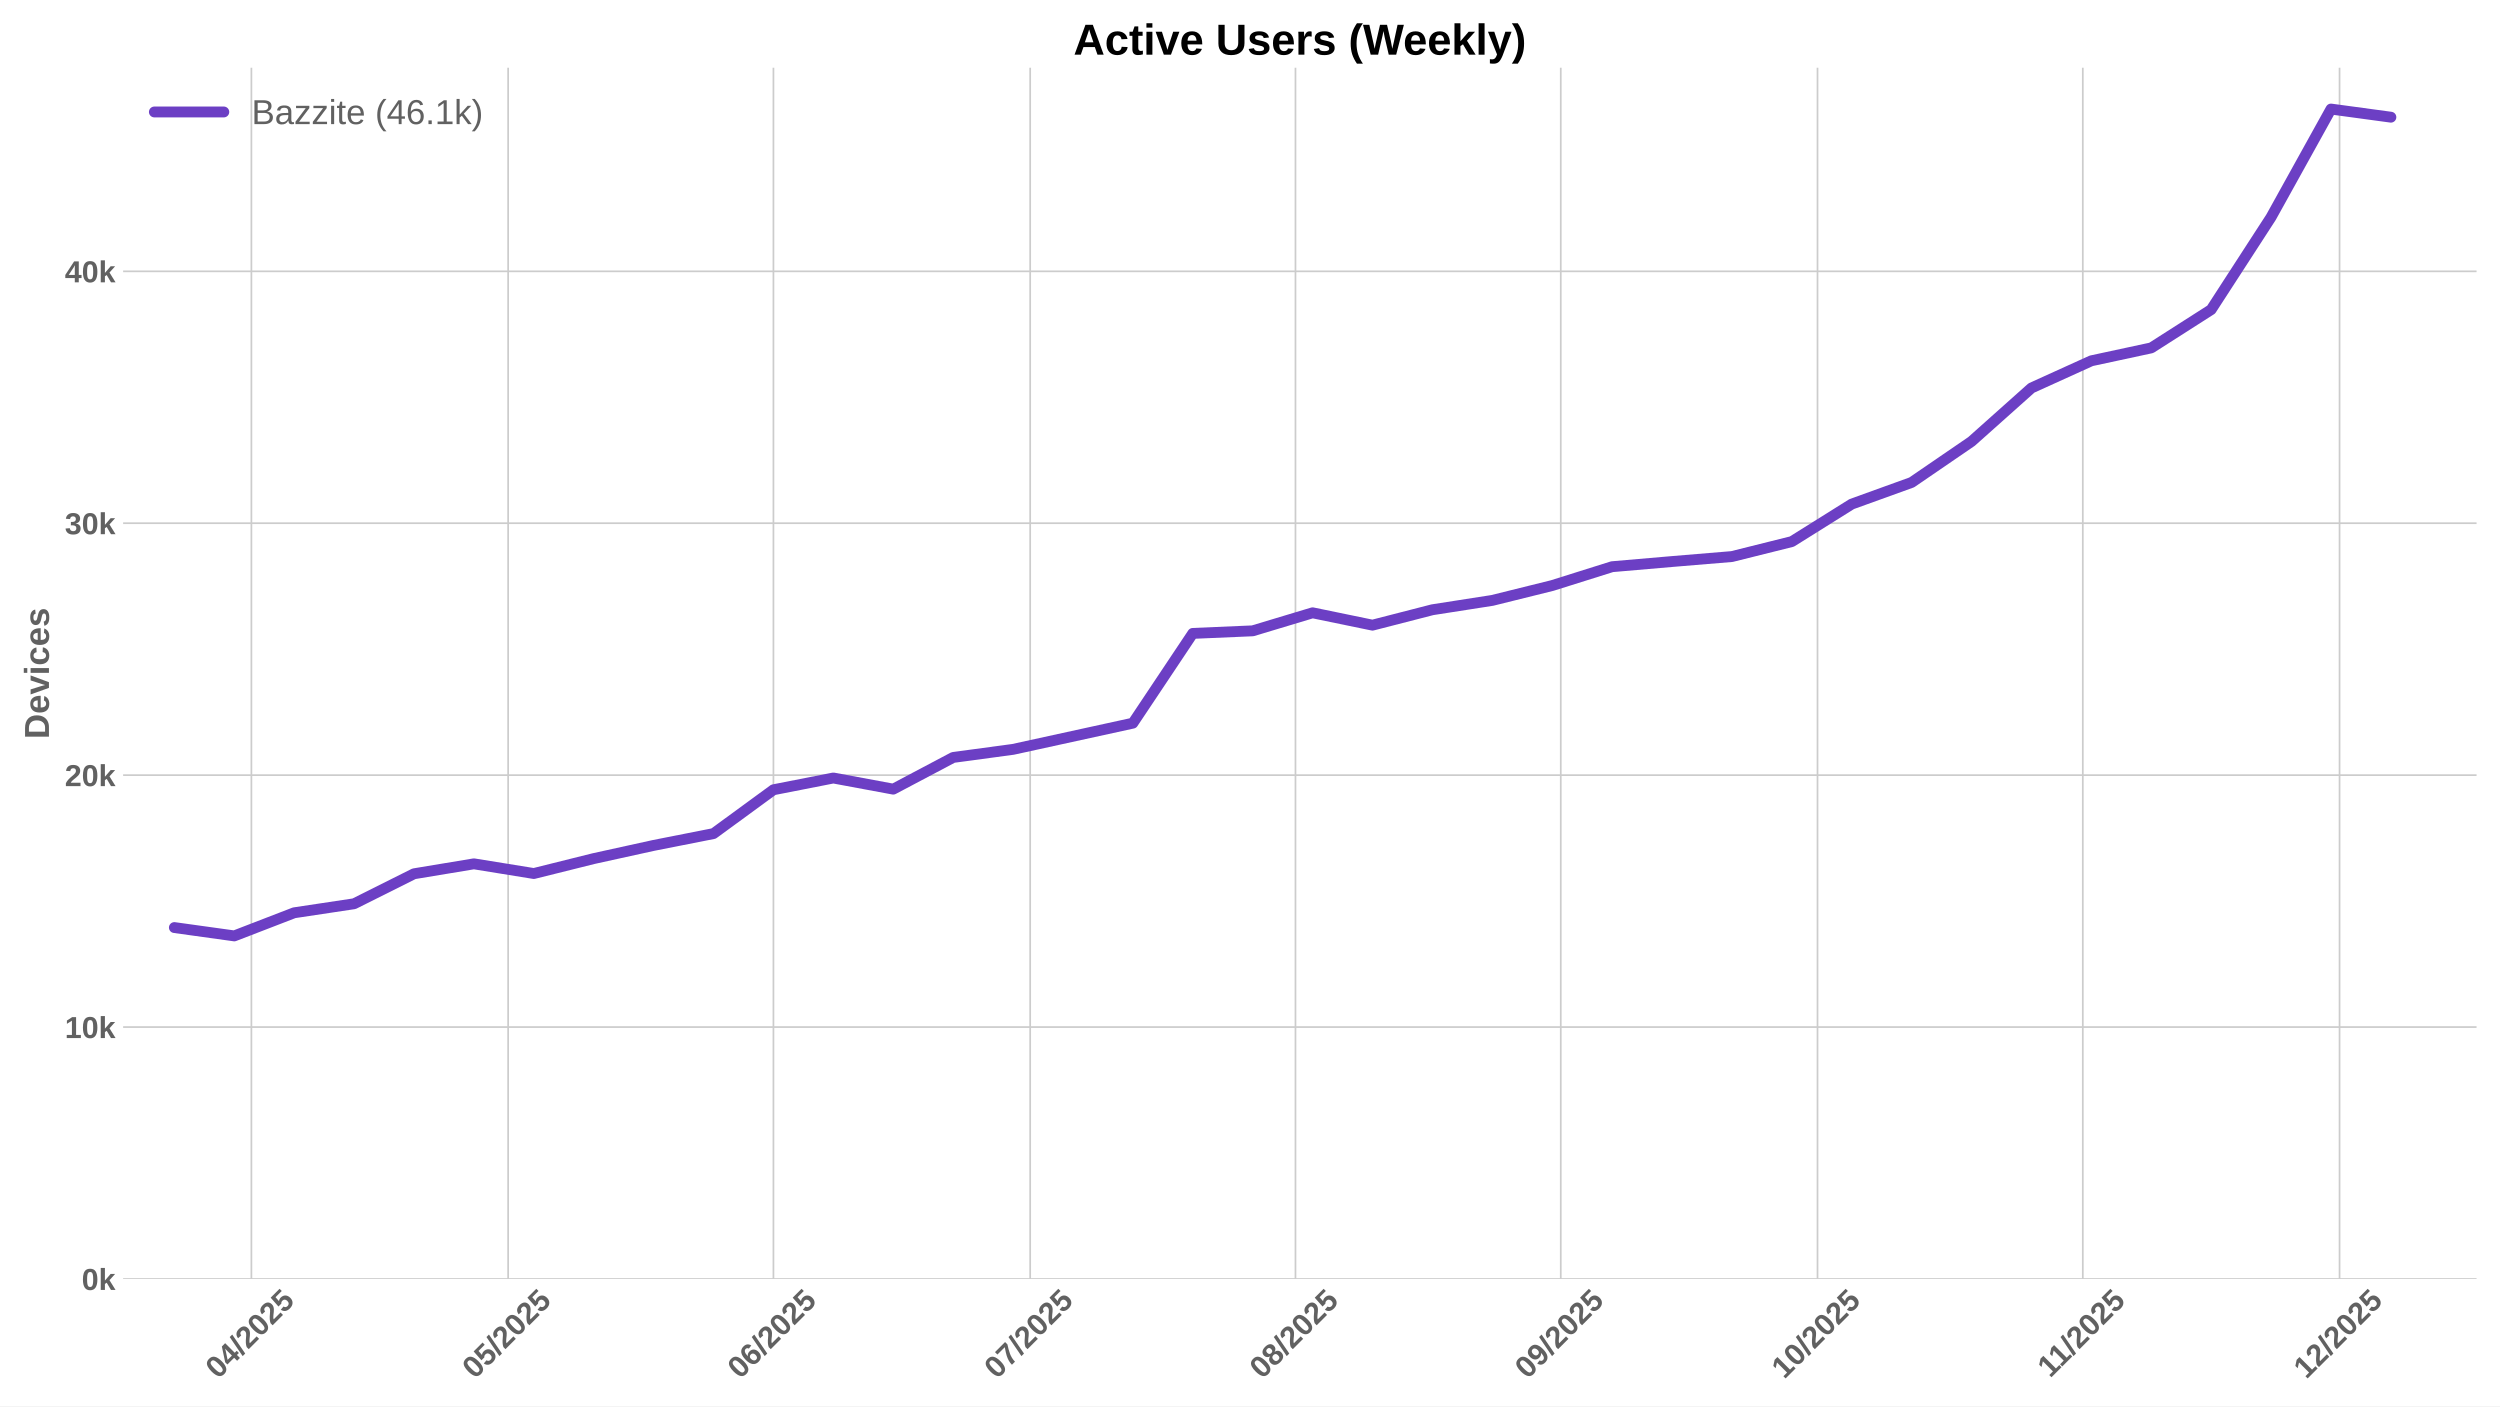
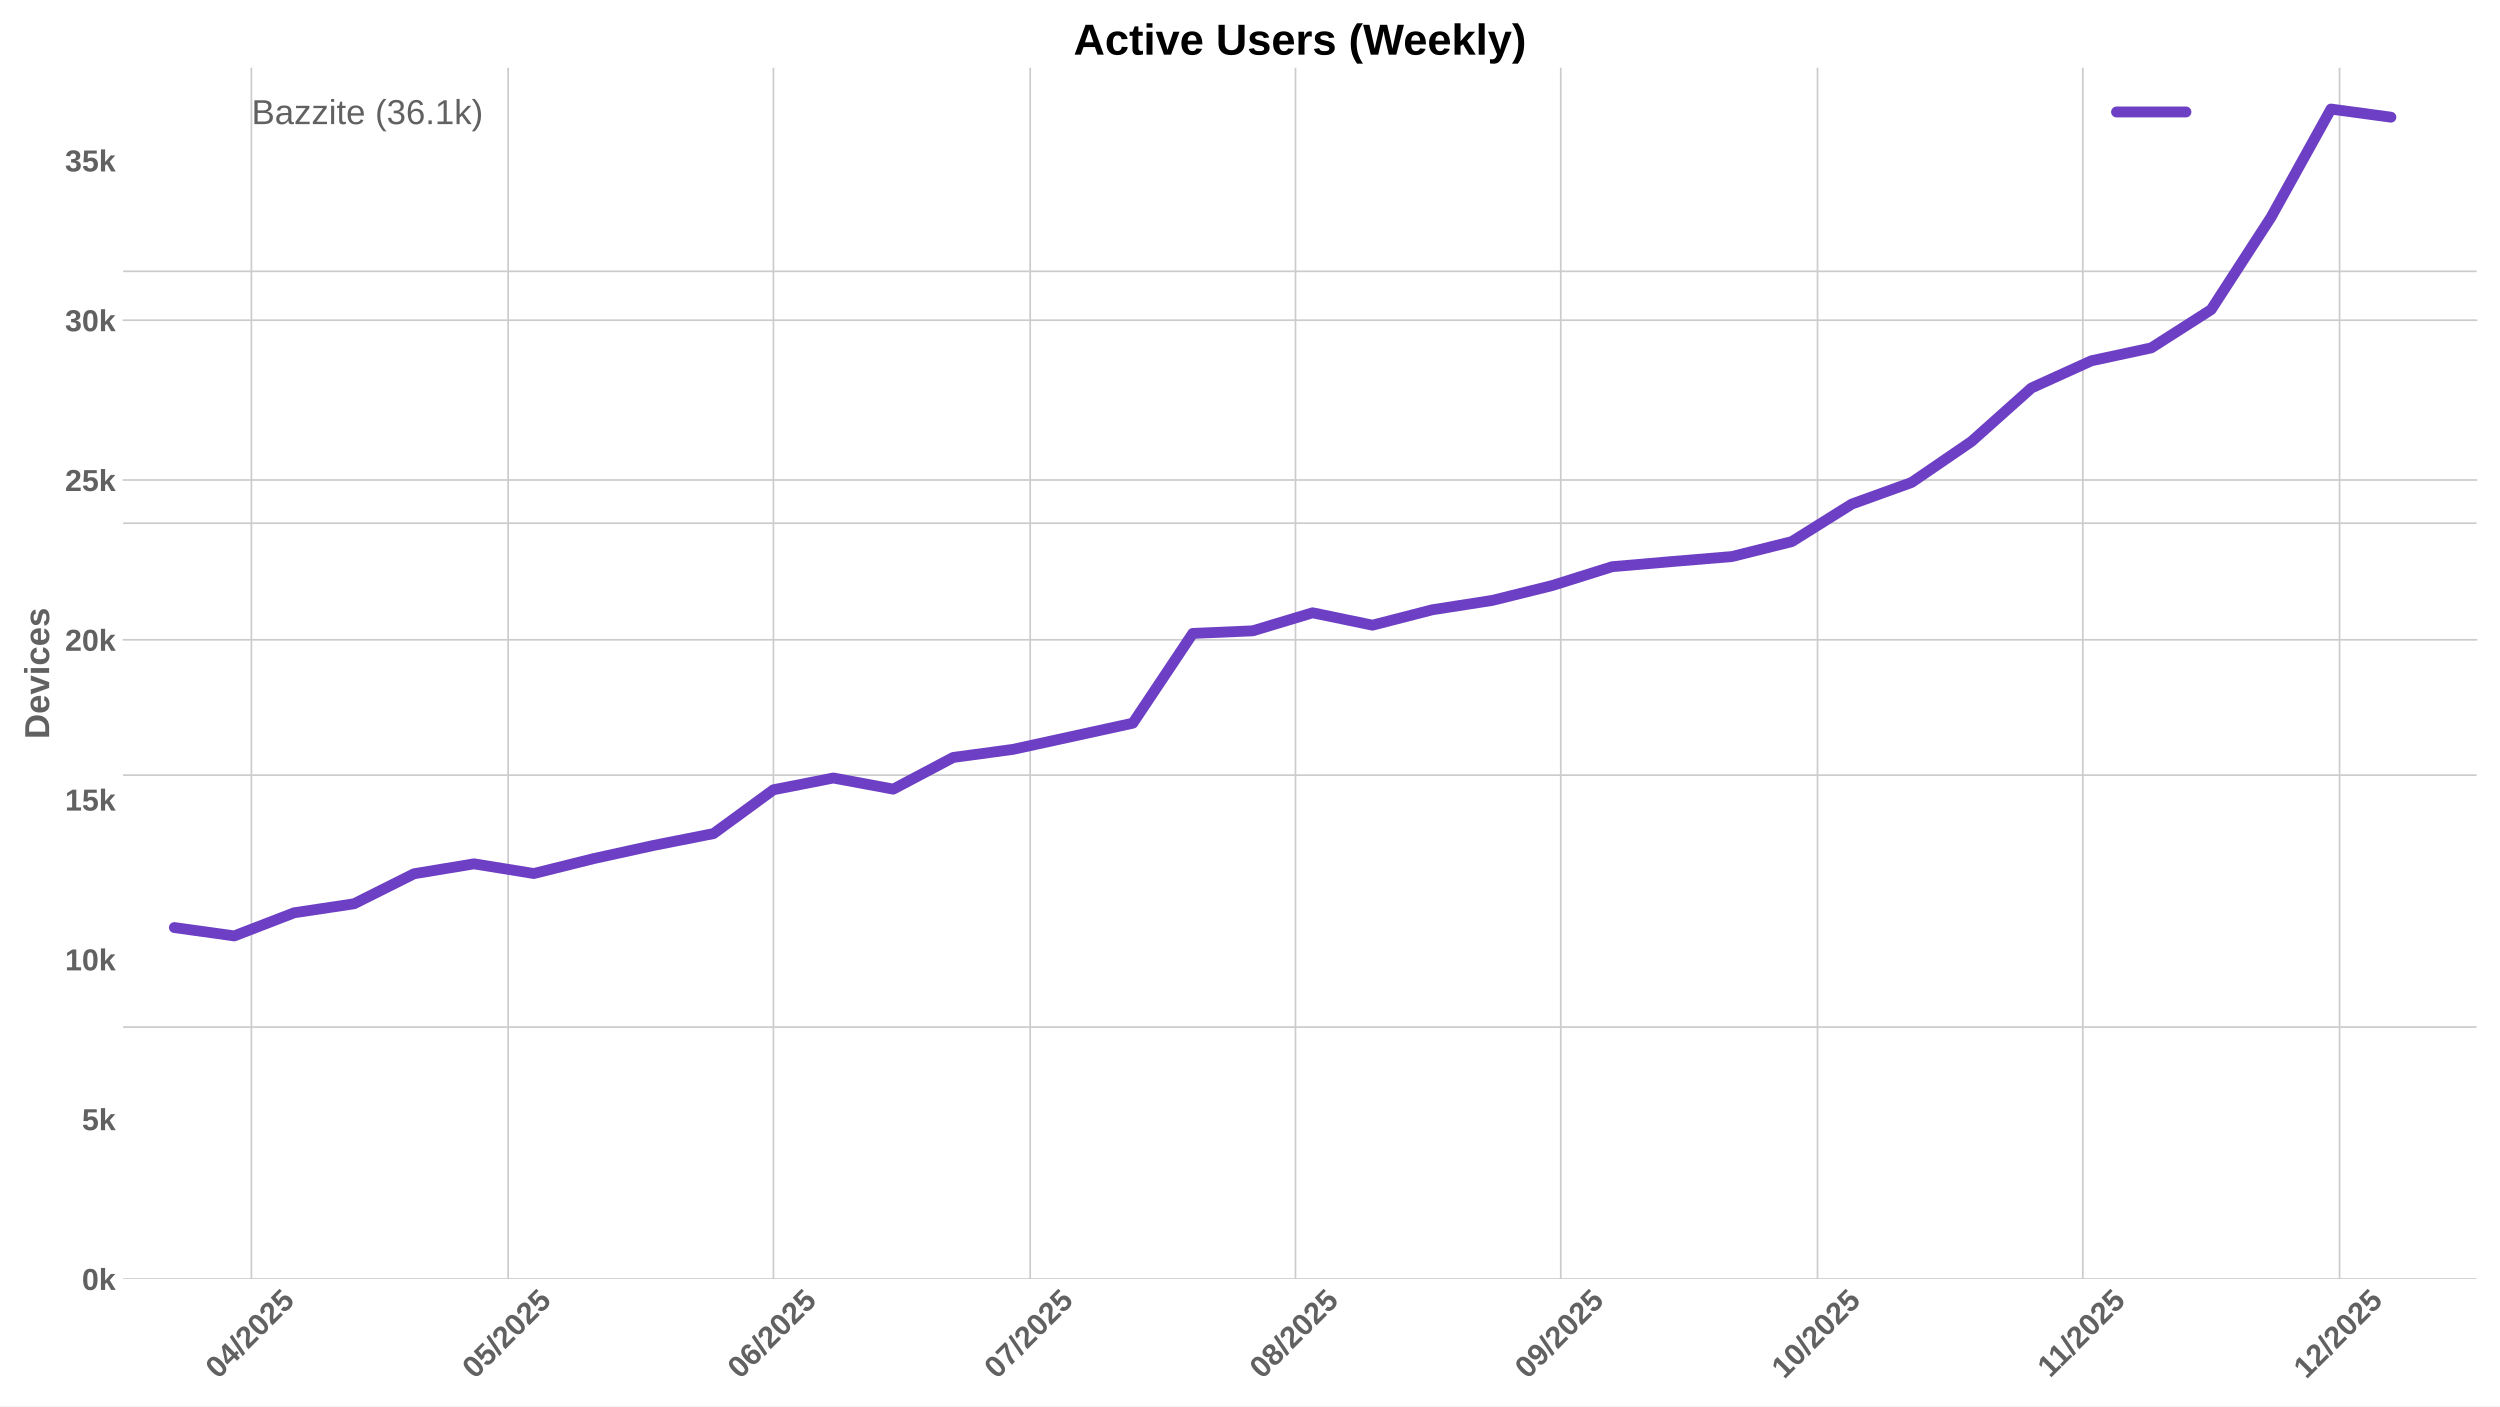
<svg xmlns="http://www.w3.org/2000/svg" xmlns:xlink="http://www.w3.org/1999/xlink" width="1152pt" height="648pt" viewBox="0 0 1152 648" version="1.1">
  <defs>
    <style type="text/css">*{stroke-linejoin: round; stroke-linecap: butt}</style>
  </defs>
  <g id="figure_1">
    <g id="patch_1">
      <path d="M 0 648  L 1152 648  L 1152 0  L 0 0  z " style="fill: #ffffff" />
    </g>
    <g id="axes_1">
      <g id="patch_2">
-         <path d="M 56.73 589.343  L 1141.2 589.343  L 1141.2 31.2  L 56.73 31.2  z " style="fill: #ffffff" />
+         <path d="M 56.82 589.343  L 1141.2 589.343  L 1141.2 31.2  L 56.82 31.2  z " style="fill: #ffffff" />
      </g>
      <g id="matplotlib.axis_1">
        <g id="xtick_1">
          <g id="line2d_1">
            <path d="M 115.843 589.343  L 115.843 31.2  " clip-path="url(#p059b3e93b0)" style="fill: none; stroke: #cccccc; stroke-width: 0.8; stroke-linecap: round" />
          </g>
          <g id="line2d_2" />
          <g id="text_1">
            <g style="fill: #616161" transform="translate(100.5127 635.7977) rotate(-45) scale(0.14 -0.14)">
              <defs>
                <path id="LiberationSans-Bold-30" d="M 3297 2203  Q 3297 1088 2914 512  Q 2531 -63 1766 -63  Q 253 -63 253 2203  Q 253 2994 418 3494  Q 584 3994 915 4231  Q 1247 4469 1791 4469  Q 2572 4469 2934 3903  Q 3297 3338 3297 2203  z M 2416 2203  Q 2416 2813 2356 3150  Q 2297 3488 2165 3634  Q 2034 3781 1784 3781  Q 1519 3781 1383 3632  Q 1247 3484 1189 3148  Q 1131 2813 1131 2203  Q 1131 1600 1192 1261  Q 1253 922 1386 775  Q 1519 628 1772 628  Q 2022 628 2158 783  Q 2294 938 2355 1278  Q 2416 1619 2416 2203  z " transform="scale(0.015625)" />
                <path id="LiberationSans-Bold-34" d="M 2938 897  L 2938 0  L 2100 0  L 2100 897  L 97 897  L 97 1556  L 1956 4403  L 2938 4403  L 2938 1550  L 3525 1550  L 3525 897  L 2938 897  z M 2100 2991  Q 2100 3159 2111 3356  Q 2122 3553 2128 3609  Q 2047 3434 1834 3103  L 813 1550  L 2100 1550  L 2100 2991  z " transform="scale(0.015625)" />
                <path id="LiberationSans-Bold-2f" d="M 63 -128  L 972 4638  L 1716 4638  L 822 -128  L 63 -128  z " transform="scale(0.015625)" />
                <path id="LiberationSans-Bold-32" d="M 222 0  L 222 609  Q 394 988 711 1347  Q 1028 1706 1509 2097  Q 1972 2472 2158 2715  Q 2344 2959 2344 3194  Q 2344 3769 1766 3769  Q 1484 3769 1336 3617  Q 1188 3466 1144 3163  L 259 3213  Q 334 3825 717 4147  Q 1100 4469 1759 4469  Q 2472 4469 2853 4144  Q 3234 3819 3234 3231  Q 3234 2922 3112 2672  Q 2991 2422 2800 2211  Q 2609 2000 2376 1815  Q 2144 1631 1925 1456  Q 1706 1281 1526 1103  Q 1347 925 1259 722  L 3303 722  L 3303 0  L 222 0  z " transform="scale(0.015625)" />
                <path id="LiberationSans-Bold-35" d="M 3381 1466  Q 3381 766 2945 351  Q 2509 -63 1750 -63  Q 1088 -63 689 235  Q 291 534 197 1100  L 1075 1172  Q 1144 891 1319 762  Q 1494 634 1759 634  Q 2088 634 2283 843  Q 2478 1053 2478 1447  Q 2478 1794 2293 2001  Q 2109 2209 1778 2209  Q 1413 2209 1181 1925  L 325 1925  L 478 4403  L 3125 4403  L 3125 3750  L 1275 3750  L 1203 2638  Q 1522 2919 2000 2919  Q 2628 2919 3004 2528  Q 3381 2138 3381 1466  z " transform="scale(0.015625)" />
              </defs>
              <use xlink:href="#LiberationSans-Bold-30" />
              <use xlink:href="#LiberationSans-Bold-34" transform="translate(55.61523 0)" />
              <use xlink:href="#LiberationSans-Bold-2f" transform="translate(111.2305 0)" />
              <use xlink:href="#LiberationSans-Bold-32" transform="translate(139.0137 0)" />
              <use xlink:href="#LiberationSans-Bold-30" transform="translate(194.6289 0)" />
              <use xlink:href="#LiberationSans-Bold-32" transform="translate(250.2441 0)" />
              <use xlink:href="#LiberationSans-Bold-35" transform="translate(305.8594 0)" />
            </g>
          </g>
        </g>
        <g id="xtick_2">
          <g id="line2d_3">
            <path d="M 234.149 589.343  L 234.149 31.2  " clip-path="url(#p059b3e93b0)" style="fill: none; stroke: #cccccc; stroke-width: 0.8; stroke-linecap: round" />
          </g>
          <g id="line2d_4" />
          <g id="text_2">
            <g style="fill: #616161" transform="translate(218.8185 635.7977) rotate(-45) scale(0.14 -0.14)">
              <use xlink:href="#LiberationSans-Bold-30" />
              <use xlink:href="#LiberationSans-Bold-35" transform="translate(55.61523 0)" />
              <use xlink:href="#LiberationSans-Bold-2f" transform="translate(111.2305 0)" />
              <use xlink:href="#LiberationSans-Bold-32" transform="translate(139.0137 0)" />
              <use xlink:href="#LiberationSans-Bold-30" transform="translate(194.6289 0)" />
              <use xlink:href="#LiberationSans-Bold-32" transform="translate(250.2441 0)" />
              <use xlink:href="#LiberationSans-Bold-35" transform="translate(305.8594 0)" />
            </g>
          </g>
        </g>
        <g id="xtick_3">
          <g id="line2d_5">
            <path d="M 356.398 589.343  L 356.398 31.2  " clip-path="url(#p059b3e93b0)" style="fill: none; stroke: #cccccc; stroke-width: 0.8; stroke-linecap: round" />
          </g>
          <g id="line2d_6" />
          <g id="text_3">
            <g style="fill: #616161" transform="translate(341.0679 635.7977) rotate(-45) scale(0.14 -0.14)">
              <defs>
                <path id="LiberationSans-Bold-36" d="M 3328 1441  Q 3328 738 2934 337  Q 2541 -63 1847 -63  Q 1069 -63 651 482  Q 234 1028 234 2100  Q 234 3278 657 3873  Q 1081 4469 1869 4469  Q 2428 4469 2751 4222  Q 3075 3975 3209 3456  L 2381 3341  Q 2263 3775 1850 3775  Q 1497 3775 1295 3422  Q 1094 3069 1094 2350  Q 1234 2584 1484 2709  Q 1734 2834 2050 2834  Q 2641 2834 2984 2459  Q 3328 2084 3328 1441  z M 2447 1416  Q 2447 1791 2273 1989  Q 2100 2188 1797 2188  Q 1506 2188 1331 2002  Q 1156 1816 1156 1509  Q 1156 1125 1339 873  Q 1522 622 1819 622  Q 2116 622 2281 833  Q 2447 1044 2447 1416  z " transform="scale(0.015625)" />
              </defs>
              <use xlink:href="#LiberationSans-Bold-30" />
              <use xlink:href="#LiberationSans-Bold-36" transform="translate(55.61523 0)" />
              <use xlink:href="#LiberationSans-Bold-2f" transform="translate(111.2305 0)" />
              <use xlink:href="#LiberationSans-Bold-32" transform="translate(139.0137 0)" />
              <use xlink:href="#LiberationSans-Bold-30" transform="translate(194.6289 0)" />
              <use xlink:href="#LiberationSans-Bold-32" transform="translate(250.2441 0)" />
              <use xlink:href="#LiberationSans-Bold-35" transform="translate(305.8594 0)" />
            </g>
          </g>
        </g>
        <g id="xtick_4">
          <g id="line2d_7">
            <path d="M 474.704 589.343  L 474.704 31.2  " clip-path="url(#p059b3e93b0)" style="fill: none; stroke: #cccccc; stroke-width: 0.8; stroke-linecap: round" />
          </g>
          <g id="line2d_8" />
          <g id="text_4">
            <g style="fill: #616161" transform="translate(459.3737 635.7977) rotate(-45) scale(0.14 -0.14)">
              <defs>
                <path id="LiberationSans-Bold-37" d="M 3278 3706  Q 2981 3238 2717 2797  Q 2453 2356 2256 1911  Q 2059 1466 1945 995  Q 1831 525 1831 0  L 916 0  Q 916 550 1059 1064  Q 1203 1578 1475 2111  Q 1747 2644 2463 3681  L 275 3681  L 275 4403  L 3278 4403  L 3278 3706  z " transform="scale(0.015625)" />
              </defs>
              <use xlink:href="#LiberationSans-Bold-30" />
              <use xlink:href="#LiberationSans-Bold-37" transform="translate(55.61523 0)" />
              <use xlink:href="#LiberationSans-Bold-2f" transform="translate(111.2305 0)" />
              <use xlink:href="#LiberationSans-Bold-32" transform="translate(139.0137 0)" />
              <use xlink:href="#LiberationSans-Bold-30" transform="translate(194.6289 0)" />
              <use xlink:href="#LiberationSans-Bold-32" transform="translate(250.2441 0)" />
              <use xlink:href="#LiberationSans-Bold-35" transform="translate(305.8594 0)" />
            </g>
          </g>
        </g>
        <g id="xtick_5">
          <g id="line2d_9">
            <path d="M 596.953 589.343  L 596.953 31.2  " clip-path="url(#p059b3e93b0)" style="fill: none; stroke: #cccccc; stroke-width: 0.8; stroke-linecap: round" />
          </g>
          <g id="line2d_10" />
          <g id="text_5">
            <g style="fill: #616161" transform="translate(581.6231 635.7977) rotate(-45) scale(0.14 -0.14)">
              <defs>
                <path id="LiberationSans-Bold-38" d="M 3363 1241  Q 3363 622 2953 279  Q 2544 -63 1784 -63  Q 1031 -63 617 278  Q 203 619 203 1234  Q 203 1656 447 1945  Q 691 2234 1100 2303  L 1100 2316  Q 744 2394 525 2669  Q 306 2944 306 3303  Q 306 3844 689 4156  Q 1072 4469 1772 4469  Q 2488 4469 2870 4164  Q 3253 3859 3253 3297  Q 3253 2938 3036 2666  Q 2819 2394 2453 2322  L 2453 2309  Q 2878 2241 3120 1961  Q 3363 1681 3363 1241  z M 2350 3250  Q 2350 3563 2206 3708  Q 2063 3853 1772 3853  Q 1203 3853 1203 3250  Q 1203 2619 1778 2619  Q 2066 2619 2208 2766  Q 2350 2913 2350 3250  z M 2453 1313  Q 2453 2003 1766 2003  Q 1447 2003 1276 1822  Q 1106 1641 1106 1300  Q 1106 913 1275 734  Q 1444 556 1791 556  Q 2131 556 2292 734  Q 2453 913 2453 1313  z " transform="scale(0.015625)" />
              </defs>
              <use xlink:href="#LiberationSans-Bold-30" />
              <use xlink:href="#LiberationSans-Bold-38" transform="translate(55.61523 0)" />
              <use xlink:href="#LiberationSans-Bold-2f" transform="translate(111.2305 0)" />
              <use xlink:href="#LiberationSans-Bold-32" transform="translate(139.0137 0)" />
              <use xlink:href="#LiberationSans-Bold-30" transform="translate(194.6289 0)" />
              <use xlink:href="#LiberationSans-Bold-32" transform="translate(250.2441 0)" />
              <use xlink:href="#LiberationSans-Bold-35" transform="translate(305.8594 0)" />
            </g>
          </g>
        </g>
        <g id="xtick_6">
          <g id="line2d_11">
            <path d="M 719.203 589.343  L 719.203 31.2  " clip-path="url(#p059b3e93b0)" style="fill: none; stroke: #cccccc; stroke-width: 0.8; stroke-linecap: round" />
          </g>
          <g id="line2d_12" />
          <g id="text_6">
            <g style="fill: #616161" transform="translate(703.8724 635.7977) rotate(-45) scale(0.14 -0.14)">
              <defs>
                <path id="LiberationSans-Bold-39" d="M 3322 2272  Q 3322 1100 2894 518  Q 2466 -63 1678 -63  Q 1097 -63 767 185  Q 438 434 300 972  L 1125 1088  Q 1247 628 1688 628  Q 2056 628 2254 981  Q 2453 1334 2459 2028  Q 2341 1794 2070 1661  Q 1800 1528 1488 1528  Q 906 1528 564 1923  Q 222 2319 222 2994  Q 222 3688 623 4078  Q 1025 4469 1759 4469  Q 2550 4469 2936 3920  Q 3322 3372 3322 2272  z M 2394 2888  Q 2394 3297 2214 3539  Q 2034 3781 1738 3781  Q 1447 3781 1280 3570  Q 1113 3359 1113 2988  Q 1113 2622 1278 2401  Q 1444 2181 1741 2181  Q 2022 2181 2208 2373  Q 2394 2566 2394 2888  z " transform="scale(0.015625)" />
              </defs>
              <use xlink:href="#LiberationSans-Bold-30" />
              <use xlink:href="#LiberationSans-Bold-39" transform="translate(55.61523 0)" />
              <use xlink:href="#LiberationSans-Bold-2f" transform="translate(111.2305 0)" />
              <use xlink:href="#LiberationSans-Bold-32" transform="translate(139.0137 0)" />
              <use xlink:href="#LiberationSans-Bold-30" transform="translate(194.6289 0)" />
              <use xlink:href="#LiberationSans-Bold-32" transform="translate(250.2441 0)" />
              <use xlink:href="#LiberationSans-Bold-35" transform="translate(305.8594 0)" />
            </g>
          </g>
        </g>
        <g id="xtick_7">
          <g id="line2d_13">
            <path d="M 837.509 589.343  L 837.509 31.2  " clip-path="url(#p059b3e93b0)" style="fill: none; stroke: #cccccc; stroke-width: 0.8; stroke-linecap: round" />
          </g>
          <g id="line2d_14" />
          <g id="text_7">
            <g style="fill: #616161" transform="translate(822.1782 635.7977) rotate(-45) scale(0.14 -0.14)">
              <defs>
                <path id="LiberationSans-Bold-31" d="M 403 0  L 403 653  L 1494 653  L 1494 3656  L 438 2997  L 438 3688  L 1541 4403  L 2372 4403  L 2372 653  L 3381 653  L 3381 0  L 403 0  z " transform="scale(0.015625)" />
              </defs>
              <use xlink:href="#LiberationSans-Bold-31" />
              <use xlink:href="#LiberationSans-Bold-30" transform="translate(55.61523 0)" />
              <use xlink:href="#LiberationSans-Bold-2f" transform="translate(111.2305 0)" />
              <use xlink:href="#LiberationSans-Bold-32" transform="translate(139.0137 0)" />
              <use xlink:href="#LiberationSans-Bold-30" transform="translate(194.6289 0)" />
              <use xlink:href="#LiberationSans-Bold-32" transform="translate(250.2441 0)" />
              <use xlink:href="#LiberationSans-Bold-35" transform="translate(305.8594 0)" />
            </g>
          </g>
        </g>
        <g id="xtick_8">
          <g id="line2d_15">
            <path d="M 959.758 589.343  L 959.758 31.2  " clip-path="url(#p059b3e93b0)" style="fill: none; stroke: #cccccc; stroke-width: 0.8; stroke-linecap: round" />
          </g>
          <g id="line2d_16" />
          <g id="text_8">
            <g style="fill: #616161" transform="translate(944.6998 635.2532) rotate(-45) scale(0.14 -0.14)">
              <use xlink:href="#LiberationSans-Bold-31" />
              <use xlink:href="#LiberationSans-Bold-31" transform="translate(50.11523 0)" />
              <use xlink:href="#LiberationSans-Bold-2f" transform="translate(105.7305 0)" />
              <use xlink:href="#LiberationSans-Bold-32" transform="translate(133.5137 0)" />
              <use xlink:href="#LiberationSans-Bold-30" transform="translate(189.1289 0)" />
              <use xlink:href="#LiberationSans-Bold-32" transform="translate(244.7441 0)" />
              <use xlink:href="#LiberationSans-Bold-35" transform="translate(300.3594 0)" />
            </g>
          </g>
        </g>
        <g id="xtick_9">
          <g id="line2d_17">
            <path d="M 1078.064 589.343  L 1078.064 31.2  " clip-path="url(#p059b3e93b0)" style="fill: none; stroke: #cccccc; stroke-width: 0.8; stroke-linecap: round" />
          </g>
          <g id="line2d_18" />
          <g id="text_9">
            <g style="fill: #616161" transform="translate(1062.733 635.7977) rotate(-45) scale(0.14 -0.14)">
              <use xlink:href="#LiberationSans-Bold-31" />
              <use xlink:href="#LiberationSans-Bold-32" transform="translate(55.61523 0)" />
              <use xlink:href="#LiberationSans-Bold-2f" transform="translate(111.2305 0)" />
              <use xlink:href="#LiberationSans-Bold-32" transform="translate(139.0137 0)" />
              <use xlink:href="#LiberationSans-Bold-30" transform="translate(194.6289 0)" />
              <use xlink:href="#LiberationSans-Bold-32" transform="translate(250.2441 0)" />
              <use xlink:href="#LiberationSans-Bold-35" transform="translate(305.8594 0)" />
            </g>
          </g>
        </g>
      </g>
      <g id="matplotlib.axis_2">
        <g id="ytick_1">
          <g id="line2d_19">
-             <path d="M 56.73 589.343  L 1141.2 589.343  " clip-path="url(#p059b3e93b0)" style="fill: none; stroke: #cccccc; stroke-width: 0.8; stroke-linecap: round" />
+             <path d="M 56.82 589.343  L 1141.2 589.343  " clip-path="url(#p059b3e93b0)" style="fill: none; stroke: #cccccc; stroke-width: 0.8; stroke-linecap: round" />
          </g>
          <g id="line2d_20" />
          <g id="text_10">
-             <g style="fill: #616161" transform="translate(37.65937 594.416) scale(0.14 -0.14)">
+             <g style="fill: #616161" transform="translate(37.74938 594.416) scale(0.14 -0.14)">
              <defs>
                <path id="LiberationSans-Bold-6b" d="M 2606 0  L 1703 1531  L 1325 1269  L 1325 0  L 447 0  L 447 4638  L 1325 4638  L 1325 1981  L 2531 3381  L 3475 3381  L 2288 2063  L 3566 0  L 2606 0  z " transform="scale(0.015625)" />
              </defs>
              <use xlink:href="#LiberationSans-Bold-30" />
              <use xlink:href="#LiberationSans-Bold-6b" transform="translate(55.61523 0)" />
            </g>
          </g>
        </g>
        <g id="ytick_2">
          <g id="line2d_21">
            <path d="M 56.73 473.262  L 1141.2 473.262  " clip-path="url(#p059b3e93b0)" style="fill: none; stroke: #cccccc; stroke-width: 0.8; stroke-linecap: round" />
          </g>
          <g id="line2d_22" />
          <g id="text_11">
-             <g style="fill: #616161" transform="translate(29.87406 478.3348) scale(0.14 -0.14)">
-               <use xlink:href="#LiberationSans-Bold-31" />
-               <use xlink:href="#LiberationSans-Bold-30" transform="translate(55.61523 0)" />
-               <use xlink:href="#LiberationSans-Bold-6b" transform="translate(111.2305 0)" />
+             <g style="fill: #616161" transform="translate(37.74938 520.7846) scale(0.14 -0.14)">
+               <use xlink:href="#LiberationSans-Bold-35" />
+               <use xlink:href="#LiberationSans-Bold-6b" transform="translate(55.61523 0)" />
            </g>
          </g>
        </g>
        <g id="ytick_3">
          <g id="line2d_23">
            <path d="M 56.73 357.181  L 1141.2 357.181  " clip-path="url(#p059b3e93b0)" style="fill: none; stroke: #cccccc; stroke-width: 0.8; stroke-linecap: round" />
          </g>
          <g id="line2d_24" />
          <g id="text_12">
-             <g style="fill: #616161" transform="translate(29.87406 362.2537) scale(0.14 -0.14)">
-               <use xlink:href="#LiberationSans-Bold-32" />
+             <g style="fill: #616161" transform="translate(29.96406 447.1531) scale(0.14 -0.14)">
+               <use xlink:href="#LiberationSans-Bold-31" />
              <use xlink:href="#LiberationSans-Bold-30" transform="translate(55.61523 0)" />
              <use xlink:href="#LiberationSans-Bold-6b" transform="translate(111.2305 0)" />
            </g>
          </g>
        </g>
        <g id="ytick_4">
          <g id="line2d_25">
            <path d="M 56.73 241.1  L 1141.2 241.1  " clip-path="url(#p059b3e93b0)" style="fill: none; stroke: #cccccc; stroke-width: 0.8; stroke-linecap: round" />
          </g>
          <g id="line2d_26" />
          <g id="text_13">
-             <g style="fill: #616161" transform="translate(29.87406 246.1725) scale(0.14 -0.14)">
+             <g style="fill: #616161" transform="translate(29.96406 373.5217) scale(0.14 -0.14)">
+               <use xlink:href="#LiberationSans-Bold-31" />
+               <use xlink:href="#LiberationSans-Bold-35" transform="translate(55.61523 0)" />
+               <use xlink:href="#LiberationSans-Bold-6b" transform="translate(111.2305 0)" />
+             </g>
+           </g>
+         </g>
+         <g id="ytick_5">
+           <g id="line2d_27">
+             <path d="M 56.82 294.817  L 1141.2 294.817  " clip-path="url(#p2a3fa0a74b)" style="fill: none; stroke: #cccccc; stroke-width: 0.8; stroke-linecap: round" />
+           </g>
+           <g id="line2d_28" />
+           <g id="text_14">
+             <g style="fill: #616161" transform="translate(29.96406 299.8903) scale(0.14 -0.14)">
+               <use xlink:href="#LiberationSans-Bold-32" />
+               <use xlink:href="#LiberationSans-Bold-30" transform="translate(55.61523 0)" />
+               <use xlink:href="#LiberationSans-Bold-6b" transform="translate(111.2305 0)" />
+             </g>
+           </g>
+         </g>
+         <g id="ytick_6">
+           <g id="line2d_29">
+             <path d="M 56.82 221.186  L 1141.2 221.186  " clip-path="url(#p2a3fa0a74b)" style="fill: none; stroke: #cccccc; stroke-width: 0.8; stroke-linecap: round" />
+           </g>
+           <g id="line2d_30" />
+           <g id="text_15">
+             <g style="fill: #616161" transform="translate(29.96406 226.2588) scale(0.14 -0.14)">
+               <use xlink:href="#LiberationSans-Bold-32" />
+               <use xlink:href="#LiberationSans-Bold-35" transform="translate(55.61523 0)" />
+               <use xlink:href="#LiberationSans-Bold-6b" transform="translate(111.2305 0)" />
+             </g>
+           </g>
+         </g>
+         <g id="ytick_7">
+           <g id="line2d_31">
+             <path d="M 56.82 147.555  L 1141.2 147.555  " clip-path="url(#p2a3fa0a74b)" style="fill: none; stroke: #cccccc; stroke-width: 0.8; stroke-linecap: round" />
+           </g>
+           <g id="line2d_32" />
+           <g id="text_16">
+             <g style="fill: #616161" transform="translate(29.96406 152.6274) scale(0.14 -0.14)">
              <defs>
                <path id="LiberationSans-Bold-33" d="M 3328 1222  Q 3328 603 2922 265  Q 2516 -72 1766 -72  Q 1056 -72 637 254  Q 219 581 147 1197  L 1041 1275  Q 1125 641 1763 641  Q 2078 641 2253 797  Q 2428 953 2428 1275  Q 2428 1569 2215 1725  Q 2003 1881 1584 1881  L 1278 1881  L 1278 2591  L 1566 2591  Q 1944 2591 2134 2745  Q 2325 2900 2325 3188  Q 2325 3459 2173 3614  Q 2022 3769 1731 3769  Q 1459 3769 1292 3619  Q 1125 3469 1100 3194  L 222 3256  Q 291 3825 694 4147  Q 1097 4469 1747 4469  Q 2438 4469 2827 4158  Q 3216 3847 3216 3297  Q 3216 2884 2973 2618  Q 2731 2353 2275 2266  L 2275 2253  Q 2781 2194 3054 1920  Q 3328 1647 3328 1222  z " transform="scale(0.015625)" />
              </defs>
              <use xlink:href="#LiberationSans-Bold-33" />
              <use xlink:href="#LiberationSans-Bold-30" transform="translate(55.61523 0)" />
              <use xlink:href="#LiberationSans-Bold-6b" transform="translate(111.2305 0)" />
            </g>
          </g>
        </g>
        <g id="ytick_5">
          <g id="line2d_27">
            <path d="M 56.73 125.019  L 1141.2 125.019  " clip-path="url(#p059b3e93b0)" style="fill: none; stroke: #cccccc; stroke-width: 0.8; stroke-linecap: round" />
          </g>
-           <g id="line2d_28" />
-           <g id="text_14">
-             <g style="fill: #616161" transform="translate(29.87406 130.0914) scale(0.14 -0.14)">
-               <use xlink:href="#LiberationSans-Bold-34" />
-               <use xlink:href="#LiberationSans-Bold-30" transform="translate(55.61523 0)" />
-               <use xlink:href="#LiberationSans-Bold-6b" transform="translate(111.2305 0)" />
-             </g>
-           </g>
-         </g>
-         <g id="text_15">
-           <g style="fill: #616161" transform="translate(22.55406 340.5153) rotate(-90) scale(0.16 -0.16)">
+           <g id="line2d_34" />
+           <g id="text_17">
+             <g style="fill: #616161" transform="translate(29.96406 78.99598) scale(0.14 -0.14)">
+               <use xlink:href="#LiberationSans-Bold-33" />
+               <use xlink:href="#LiberationSans-Bold-35" transform="translate(55.61523 0)" />
+               <use xlink:href="#LiberationSans-Bold-6b" transform="translate(111.2305 0)" />
+             </g>
+           </g>
+         </g>
+         <g id="text_18">
+           <g style="fill: #616161" transform="translate(22.64406 340.5153) rotate(-90) scale(0.16 -0.16)">
            <defs>
              <path id="LiberationSans-Bold-44" d="M 4353 2234  Q 4353 1553 4086 1045  Q 3819 538 3330 269  Q 2841 0 2209 0  L 428 0  L 428 4403  L 2022 4403  Q 3134 4403 3743 3842  Q 4353 3281 4353 2234  z M 3425 2234  Q 3425 2944 3056 3317  Q 2688 3691 2003 3691  L 1350 3691  L 1350 713  L 2131 713  Q 2725 713 3075 1122  Q 3425 1531 3425 2234  z " transform="scale(0.015625)" />
              <path id="LiberationSans-Bold-65" d="M 1831 -63  Q 1069 -63 659 389  Q 250 841 250 1706  Q 250 2544 665 2994  Q 1081 3444 1844 3444  Q 2572 3444 2956 2961  Q 3341 2478 3341 1547  L 3341 1522  L 1172 1522  Q 1172 1028 1355 776  Q 1538 525 1875 525  Q 2341 525 2463 928  L 3291 856  Q 2931 -63 1831 -63  z M 1831 2891  Q 1522 2891 1355 2675  Q 1188 2459 1178 2072  L 2491 2072  Q 2466 2481 2294 2686  Q 2122 2891 1831 2891  z " transform="scale(0.015625)" />
              <path id="LiberationSans-Bold-76" d="M 2284 0  L 1234 0  L 25 3381  L 953 3381  L 1544 1491  Q 1591 1334 1766 709  Q 1797 838 1894 1159  Q 1991 1481 2613 3381  L 3531 3381  L 2284 0  z " transform="scale(0.015625)" />
              <path id="LiberationSans-Bold-69" d="M 447 3991  L 447 4638  L 1325 4638  L 1325 3991  L 447 3991  z M 447 0  L 447 3381  L 1325 3381  L 1325 0  L 447 0  z " transform="scale(0.015625)" />
              <path id="LiberationSans-Bold-63" d="M 1856 -63  Q 1088 -63 669 395  Q 250 853 250 1672  Q 250 2509 672 2976  Q 1094 3444 1869 3444  Q 2466 3444 2856 3144  Q 3247 2844 3347 2316  L 2463 2272  Q 2425 2531 2275 2686  Q 2125 2841 1850 2841  Q 1172 2841 1172 1706  Q 1172 538 1863 538  Q 2113 538 2281 695  Q 2450 853 2491 1166  L 3372 1125  Q 3325 778 3123 506  Q 2922 234 2594 85  Q 2266 -63 1856 -63  z " transform="scale(0.015625)" />
              <path id="LiberationSans-Bold-73" d="M 3297 988  Q 3297 497 2895 217  Q 2494 -63 1784 -63  Q 1088 -63 717 157  Q 347 378 225 844  L 997 959  Q 1063 719 1223 619  Q 1384 519 1784 519  Q 2153 519 2322 612  Q 2491 706 2491 906  Q 2491 1069 2355 1164  Q 2219 1259 1894 1325  Q 1150 1472 890 1598  Q 631 1725 495 1926  Q 359 2128 359 2422  Q 359 2906 732 3176  Q 1106 3447 1791 3447  Q 2394 3447 2761 3212  Q 3128 2978 3219 2534  L 2441 2453  Q 2403 2659 2256 2761  Q 2109 2863 1791 2863  Q 1478 2863 1322 2783  Q 1166 2703 1166 2516  Q 1166 2369 1286 2283  Q 1406 2197 1691 2141  Q 2088 2059 2395 1973  Q 2703 1888 2889 1769  Q 3075 1650 3186 1464  Q 3297 1278 3297 988  z " transform="scale(0.015625)" />
            </defs>
            <use xlink:href="#LiberationSans-Bold-44" />
            <use xlink:href="#LiberationSans-Bold-65" transform="translate(72.2168 0)" />
            <use xlink:href="#LiberationSans-Bold-76" transform="translate(127.832 0)" />
            <use xlink:href="#LiberationSans-Bold-69" transform="translate(183.4473 0)" />
            <use xlink:href="#LiberationSans-Bold-63" transform="translate(211.2305 0)" />
            <use xlink:href="#LiberationSans-Bold-65" transform="translate(266.8457 0)" />
            <use xlink:href="#LiberationSans-Bold-73" transform="translate(322.4609 0)" />
          </g>
        </g>
      </g>
      <g id="line2d_29">
        <path d="M 80.351 427.422  L 107.956 431.264  L 135.561 420.608  L 163.165 416.452  L 190.77 402.638  L 218.375 398.053  L 245.979 402.522  L 273.584 395.639  L 301.189 389.568  L 328.793 384.112  L 356.398 363.925  L 384.003 358.504  L 411.608 363.635  L 439.212 349.032  L 466.817 345.306  L 522.026 333.233  L 549.631 291.874  L 577.236 290.69  L 604.84 282.378  L 632.445 288.078  L 660.05 280.974  L 687.654 276.667  L 715.259 269.818  L 742.864 261.135  L 770.469 258.756  L 798.073 256.457  L 825.678 249.562  L 853.283 232.278  L 880.887 222.306  L 908.492 203.408  L 936.097 178.776  L 963.701 166.251  L 991.306 160.307  L 1018.911 142.663  L 1046.515 100.061  L 1074.12 50.251  L 1101.725 54  " clip-path="url(#p059b3e93b0)" style="fill: none; stroke: #6c3fc4; stroke-width: 5; stroke-linecap: round" />
      </g>
      <g id="patch_3">
-         <path d="M 56.73 589.343  L 56.73 31.2  " style="fill: none" />
+         <path d="M 56.82 589.343  L 56.82 31.2  " style="fill: none" />
      </g>
      <g id="patch_4">
        <path d="M 1141.2 589.343  L 1141.2 31.2  " style="fill: none" />
      </g>
      <g id="patch_5">
-         <path d="M 56.73 589.343  L 1141.2 589.343  " style="fill: none" />
+         <path d="M 56.82 589.343  L 1141.2 589.343  " style="fill: none" />
      </g>
      <g id="patch_6">
-         <path d="M 56.73 31.2  L 1141.2 31.2  " style="fill: none" />
-       </g>
-       <g id="text_16">
-         <g transform="translate(494.6541 25.2) scale(0.2 -0.2)">
+         <path d="M 56.82 31.2  L 1141.2 31.2  " style="fill: none" />
+       </g>
+       <g id="text_19">
+         <g transform="translate(494.6991 25.2) scale(0.2 -0.2)">
          <defs>
            <path id="LiberationSans-Bold-41" d="M 3541 0  L 3150 1125  L 1472 1125  L 1081 0  L 159 0  L 1766 4403  L 2853 4403  L 4453 0  L 3541 0  z M 2309 3725  L 2291 3656  Q 2259 3544 2215 3400  Q 2172 3256 1678 1819  L 2944 1819  L 2509 3084  L 2375 3509  L 2309 3725  z " transform="scale(0.015625)" />
            <path id="LiberationSans-Bold-74" d="M 1313 -56  Q 925 -56 715 155  Q 506 366 506 794  L 506 2788  L 78 2788  L 78 3381  L 550 3381  L 825 4175  L 1375 4175  L 1375 3381  L 2016 3381  L 2016 2788  L 1375 2788  L 1375 1031  Q 1375 784 1469 667  Q 1563 550 1759 550  Q 1863 550 2053 594  L 2053 50  Q 1728 -56 1313 -56  z " transform="scale(0.015625)" />
            <path id="LiberationSans-Bold-20" transform="scale(0.015625)" />
            <path id="LiberationSans-Bold-55" d="M 2259 -63  Q 1350 -63 867 381  Q 384 825 384 1650  L 384 4403  L 1306 4403  L 1306 1722  Q 1306 1200 1554 929  Q 1803 659 2284 659  Q 2778 659 3043 942  Q 3309 1225 3309 1753  L 3309 4403  L 4231 4403  L 4231 1697  Q 4231 859 3714 398  Q 3197 -63 2259 -63  z " transform="scale(0.015625)" />
            <path id="LiberationSans-Bold-72" d="M 447 0  L 447 2588  Q 447 2866 439 3052  Q 431 3238 422 3381  L 1259 3381  Q 1269 3325 1284 3039  Q 1300 2753 1300 2659  L 1313 2659  Q 1441 3016 1541 3161  Q 1641 3306 1778 3376  Q 1916 3447 2122 3447  Q 2291 3447 2394 3400  L 2394 2666  Q 2181 2713 2019 2713  Q 1691 2713 1508 2447  Q 1325 2181 1325 1659  L 1325 0  L 447 0  z " transform="scale(0.015625)" />
            <path id="LiberationSans-Bold-28" d="M 1247 -1328  Q 756 -622 537 81  Q 319 784 319 1659  Q 319 2531 537 3232  Q 756 3934 1247 4638  L 2125 4638  Q 1631 3925 1407 3219  Q 1184 2513 1184 1656  Q 1184 803 1406 101  Q 1628 -600 2125 -1328  L 1247 -1328  z " transform="scale(0.015625)" />
            <path id="LiberationSans-Bold-57" d="M 4897 0  L 3803 0  L 3206 2547  Q 3097 2997 3022 3488  Q 2947 3078 2900 2864  Q 2853 2650 2234 0  L 1141 0  L 6 4403  L 941 4403  L 1578 1559  L 1722 872  Q 1809 1306 1892 1701  Q 1975 2097 2516 4403  L 3547 4403  L 4103 2059  Q 4169 1797 4325 872  L 4403 1234  L 4569 1953  L 5100 4403  L 6034 4403  L 4897 0  z " transform="scale(0.015625)" />
            <path id="LiberationSans-Bold-6c" d="M 447 0  L 447 4638  L 1325 4638  L 1325 0  L 447 0  z " transform="scale(0.015625)" />
            <path id="LiberationSans-Bold-79" d="M 884 -1328  Q 569 -1328 331 -1288  L 331 -663  Q 497 -688 634 -688  Q 822 -688 945 -628  Q 1069 -569 1167 -431  Q 1266 -294 1388 34  L 50 3381  L 978 3381  L 1509 1797  Q 1634 1456 1825 753  L 1903 1050  L 2106 1784  L 2606 3381  L 3525 3381  L 2188 -178  Q 1919 -828 1630 -1078  Q 1341 -1328 884 -1328  z " transform="scale(0.015625)" />
            <path id="LiberationSans-Bold-29" d="M 6 -1328  Q 506 -597 726 101  Q 947 800 947 1656  Q 947 2516 722 3223  Q 497 3931 6 4638  L 884 4638  Q 1378 3928 1595 3225  Q 1813 2522 1813 1659  Q 1813 791 1595 87  Q 1378 -616 884 -1328  L 6 -1328  z " transform="scale(0.015625)" />
          </defs>
          <use xlink:href="#LiberationSans-Bold-41" />
          <use xlink:href="#LiberationSans-Bold-63" transform="translate(72.2168 0)" />
          <use xlink:href="#LiberationSans-Bold-74" transform="translate(127.832 0)" />
          <use xlink:href="#LiberationSans-Bold-69" transform="translate(161.1328 0)" />
          <use xlink:href="#LiberationSans-Bold-76" transform="translate(188.916 0)" />
          <use xlink:href="#LiberationSans-Bold-65" transform="translate(244.5312 0)" />
          <use xlink:href="#LiberationSans-Bold-20" transform="translate(300.1465 0)" />
          <use xlink:href="#LiberationSans-Bold-55" transform="translate(327.9297 0)" />
          <use xlink:href="#LiberationSans-Bold-73" transform="translate(400.1465 0)" />
          <use xlink:href="#LiberationSans-Bold-65" transform="translate(455.7617 0)" />
          <use xlink:href="#LiberationSans-Bold-72" transform="translate(511.377 0)" />
          <use xlink:href="#LiberationSans-Bold-73" transform="translate(550.293 0)" />
          <use xlink:href="#LiberationSans-Bold-20" transform="translate(605.9082 0)" />
          <use xlink:href="#LiberationSans-Bold-28" transform="translate(633.6914 0)" />
          <use xlink:href="#LiberationSans-Bold-57" transform="translate(666.9922 0)" />
          <use xlink:href="#LiberationSans-Bold-65" transform="translate(759.627 0)" />
          <use xlink:href="#LiberationSans-Bold-65" transform="translate(815.2422 0)" />
          <use xlink:href="#LiberationSans-Bold-6b" transform="translate(870.8574 0)" />
          <use xlink:href="#LiberationSans-Bold-6c" transform="translate(926.4727 0)" />
          <use xlink:href="#LiberationSans-Bold-79" transform="translate(954.2559 0)" />
          <use xlink:href="#LiberationSans-Bold-29" transform="translate(1009.871 0)" />
        </g>
      </g>
      <g id="legend_1">
-         <g id="line2d_30">
-           <path d="M 71.13 51.595  L 87.13 51.595  L 103.13 51.595  " style="fill: none; stroke: #6c3fc4; stroke-width: 5; stroke-linecap: round" />
+         <g id="line2d_36">
+           <path d="M 975.295 51.595  L 991.295 51.595  L 1007.295 51.595  " style="fill: none; stroke: #6c3fc4; stroke-width: 5; stroke-linecap: round" />
        </g>
        <g id="text_17">
          <g style="fill: #616161" transform="translate(115.93 57.195) scale(0.16 -0.16)">
            <defs>
              <path id="LiberationSans-42" d="M 3931 1241  Q 3931 653 3503 326  Q 3075 0 2313 0  L 525 0  L 525 4403  L 2125 4403  Q 3675 4403 3675 3334  Q 3675 2944 3456 2678  Q 3238 2413 2838 2322  Q 3363 2259 3647 1970  Q 3931 1681 3931 1241  z M 3075 3263  Q 3075 3619 2831 3772  Q 2588 3925 2125 3925  L 1122 3925  L 1122 2531  L 2125 2531  Q 2603 2531 2839 2711  Q 3075 2891 3075 3263  z M 3328 1288  Q 3328 2066 2234 2066  L 1122 2066  L 1122 478  L 2281 478  Q 2828 478 3078 681  Q 3328 884 3328 1288  z " transform="scale(0.015625)" />
              <path id="LiberationSans-61" d="M 1294 -63  Q 784 -63 528 206  Q 272 475 272 944  Q 272 1469 617 1750  Q 963 2031 1731 2050  L 2491 2063  L 2491 2247  Q 2491 2659 2316 2837  Q 2141 3016 1766 3016  Q 1388 3016 1216 2887  Q 1044 2759 1009 2478  L 422 2531  Q 566 3444 1778 3444  Q 2416 3444 2737 3151  Q 3059 2859 3059 2306  L 3059 850  Q 3059 600 3125 473  Q 3191 347 3375 347  Q 3456 347 3559 369  L 3559 19  Q 3347 -31 3125 -31  Q 2813 -31 2670 133  Q 2528 297 2509 647  L 2491 647  Q 2275 259 1989 98  Q 1703 -63 1294 -63  z M 1422 359  Q 1731 359 1972 500  Q 2213 641 2352 886  Q 2491 1131 2491 1391  L 2491 1669  L 1875 1656  Q 1478 1650 1273 1575  Q 1069 1500 959 1344  Q 850 1188 850 934  Q 850 659 998 509  Q 1147 359 1422 359  z " transform="scale(0.015625)" />
              <path id="LiberationSans-7a" d="M 259 0  L 259 428  L 2150 2947  L 366 2947  L 366 3381  L 2816 3381  L 2816 2953  L 922 434  L 2881 434  L 2881 0  L 259 0  z " transform="scale(0.015625)" />
              <path id="LiberationSans-69" d="M 428 4100  L 428 4638  L 991 4638  L 991 4100  L 428 4100  z M 428 0  L 428 3381  L 991 3381  L 991 0  L 428 0  z " transform="scale(0.015625)" />
              <path id="LiberationSans-74" d="M 1731 25  Q 1453 -50 1163 -50  Q 488 -50 488 716  L 488 2972  L 97 2972  L 97 3381  L 509 3381  L 675 4138  L 1050 4138  L 1050 3381  L 1675 3381  L 1675 2972  L 1050 2972  L 1050 838  Q 1050 594 1129 495  Q 1209 397 1406 397  Q 1519 397 1731 441  L 1731 25  z " transform="scale(0.015625)" />
              <path id="LiberationSans-65" d="M 863 1572  Q 863 991 1103 675  Q 1344 359 1806 359  Q 2172 359 2392 506  Q 2613 653 2691 878  L 3184 738  Q 2881 -63 1806 -63  Q 1056 -63 664 384  Q 272 831 272 1713  Q 272 2550 664 2997  Q 1056 3444 1784 3444  Q 3275 3444 3275 1647  L 3275 1572  L 863 1572  z M 2694 2003  Q 2647 2538 2422 2783  Q 2197 3028 1775 3028  Q 1366 3028 1127 2754  Q 888 2481 869 2003  L 2694 2003  z " transform="scale(0.015625)" />
              <path id="LiberationSans-20" transform="scale(0.015625)" />
              <path id="LiberationSans-28" d="M 397 1663  Q 397 2566 680 3284  Q 963 4003 1550 4638  L 2094 4638  Q 1509 3988 1236 3256  Q 963 2525 963 1656  Q 963 791 1233 62  Q 1503 -666 2094 -1325  L 1550 -1325  Q 959 -688 678 32  Q 397 753 397 1650  L 397 1663  z " transform="scale(0.015625)" />
-               <path id="LiberationSans-34" d="M 2753 997  L 2753 0  L 2222 0  L 2222 997  L 147 997  L 147 1434  L 2163 4403  L 2753 4403  L 2753 1441  L 3372 1441  L 3372 997  L 2753 997  z M 2222 3769  Q 2216 3750 2134 3603  Q 2053 3456 2013 3397  L 884 1734  L 716 1503  L 666 1441  L 2222 1441  L 2222 3769  z " transform="scale(0.015625)" />
+               <path id="LiberationSans-33" d="M 3278 1216  Q 3278 606 2890 271  Q 2503 -63 1784 -63  Q 1116 -63 717 239  Q 319 541 244 1131  L 825 1184  Q 938 403 1784 403  Q 2209 403 2451 612  Q 2694 822 2694 1234  Q 2694 1594 2417 1795  Q 2141 1997 1619 1997  L 1300 1997  L 1300 2484  L 1606 2484  Q 2069 2484 2323 2686  Q 2578 2888 2578 3244  Q 2578 3597 2370 3801  Q 2163 4006 1753 4006  Q 1381 4006 1151 3815  Q 922 3625 884 3278  L 319 3322  Q 381 3863 767 4166  Q 1153 4469 1759 4469  Q 2422 4469 2789 4161  Q 3156 3853 3156 3303  Q 3156 2881 2920 2617  Q 2684 2353 2234 2259  L 2234 2247  Q 2728 2194 3003 1916  Q 3278 1638 3278 1216  z " transform="scale(0.015625)" />
              <path id="LiberationSans-36" d="M 3278 1441  Q 3278 744 2900 340  Q 2522 -63 1856 -63  Q 1113 -63 719 490  Q 325 1044 325 2100  Q 325 3244 734 3856  Q 1144 4469 1900 4469  Q 2897 4469 3156 3572  L 2619 3475  Q 2453 4013 1894 4013  Q 1413 4013 1148 3564  Q 884 3116 884 2266  Q 1038 2550 1316 2698  Q 1594 2847 1953 2847  Q 2563 2847 2920 2465  Q 3278 2084 3278 1441  z M 2706 1416  Q 2706 1894 2472 2153  Q 2238 2413 1819 2413  Q 1425 2413 1183 2183  Q 941 1953 941 1550  Q 941 1041 1192 716  Q 1444 391 1838 391  Q 2244 391 2475 664  Q 2706 938 2706 1416  z " transform="scale(0.015625)" />
              <path id="LiberationSans-2e" d="M 584 0  L 584 684  L 1194 684  L 1194 0  L 584 0  z " transform="scale(0.015625)" />
              <path id="LiberationSans-31" d="M 488 0  L 488 478  L 1609 478  L 1609 3866  L 616 3156  L 616 3688  L 1656 4403  L 2175 4403  L 2175 478  L 3247 478  L 3247 0  L 488 0  z " transform="scale(0.015625)" />
              <path id="LiberationSans-6b" d="M 2550 0  L 1406 1544  L 994 1203  L 994 0  L 431 0  L 431 4638  L 994 4638  L 994 1741  L 2478 3381  L 3138 3381  L 1766 1928  L 3209 0  L 2550 0  z " transform="scale(0.015625)" />
              <path id="LiberationSans-29" d="M 1734 1650  Q 1734 747 1451 28  Q 1169 -691 581 -1325  L 38 -1325  Q 625 -669 897 57  Q 1169 784 1169 1656  Q 1169 2528 895 3256  Q 622 3984 38 4638  L 581 4638  Q 1172 4000 1453 3279  Q 1734 2559 1734 1663  L 1734 1650  z " transform="scale(0.015625)" />
            </defs>
            <use xlink:href="#LiberationSans-42" />
            <use xlink:href="#LiberationSans-61" transform="translate(66.69922 0)" />
            <use xlink:href="#LiberationSans-7a" transform="translate(122.3145 0)" />
            <use xlink:href="#LiberationSans-7a" transform="translate(172.3145 0)" />
            <use xlink:href="#LiberationSans-69" transform="translate(222.3145 0)" />
            <use xlink:href="#LiberationSans-74" transform="translate(244.5312 0)" />
            <use xlink:href="#LiberationSans-65" transform="translate(272.3145 0)" />
            <use xlink:href="#LiberationSans-20" transform="translate(327.9297 0)" />
            <use xlink:href="#LiberationSans-28" transform="translate(355.7129 0)" />
-             <use xlink:href="#LiberationSans-34" transform="translate(389.0137 0)" />
+             <use xlink:href="#LiberationSans-33" transform="translate(389.0137 0)" />
            <use xlink:href="#LiberationSans-36" transform="translate(444.6289 0)" />
            <use xlink:href="#LiberationSans-2e" transform="translate(500.2441 0)" />
            <use xlink:href="#LiberationSans-31" transform="translate(528.0273 0)" />
            <use xlink:href="#LiberationSans-6b" transform="translate(583.6426 0)" />
            <use xlink:href="#LiberationSans-29" transform="translate(633.6426 0)" />
          </g>
        </g>
      </g>
    </g>
  </g>
  <defs>
    <clipPath id="p059b3e93b0">
      <rect x="56.73" y="31.2" width="1084.47" height="558.143" />
    </clipPath>
  </defs>
</svg>
